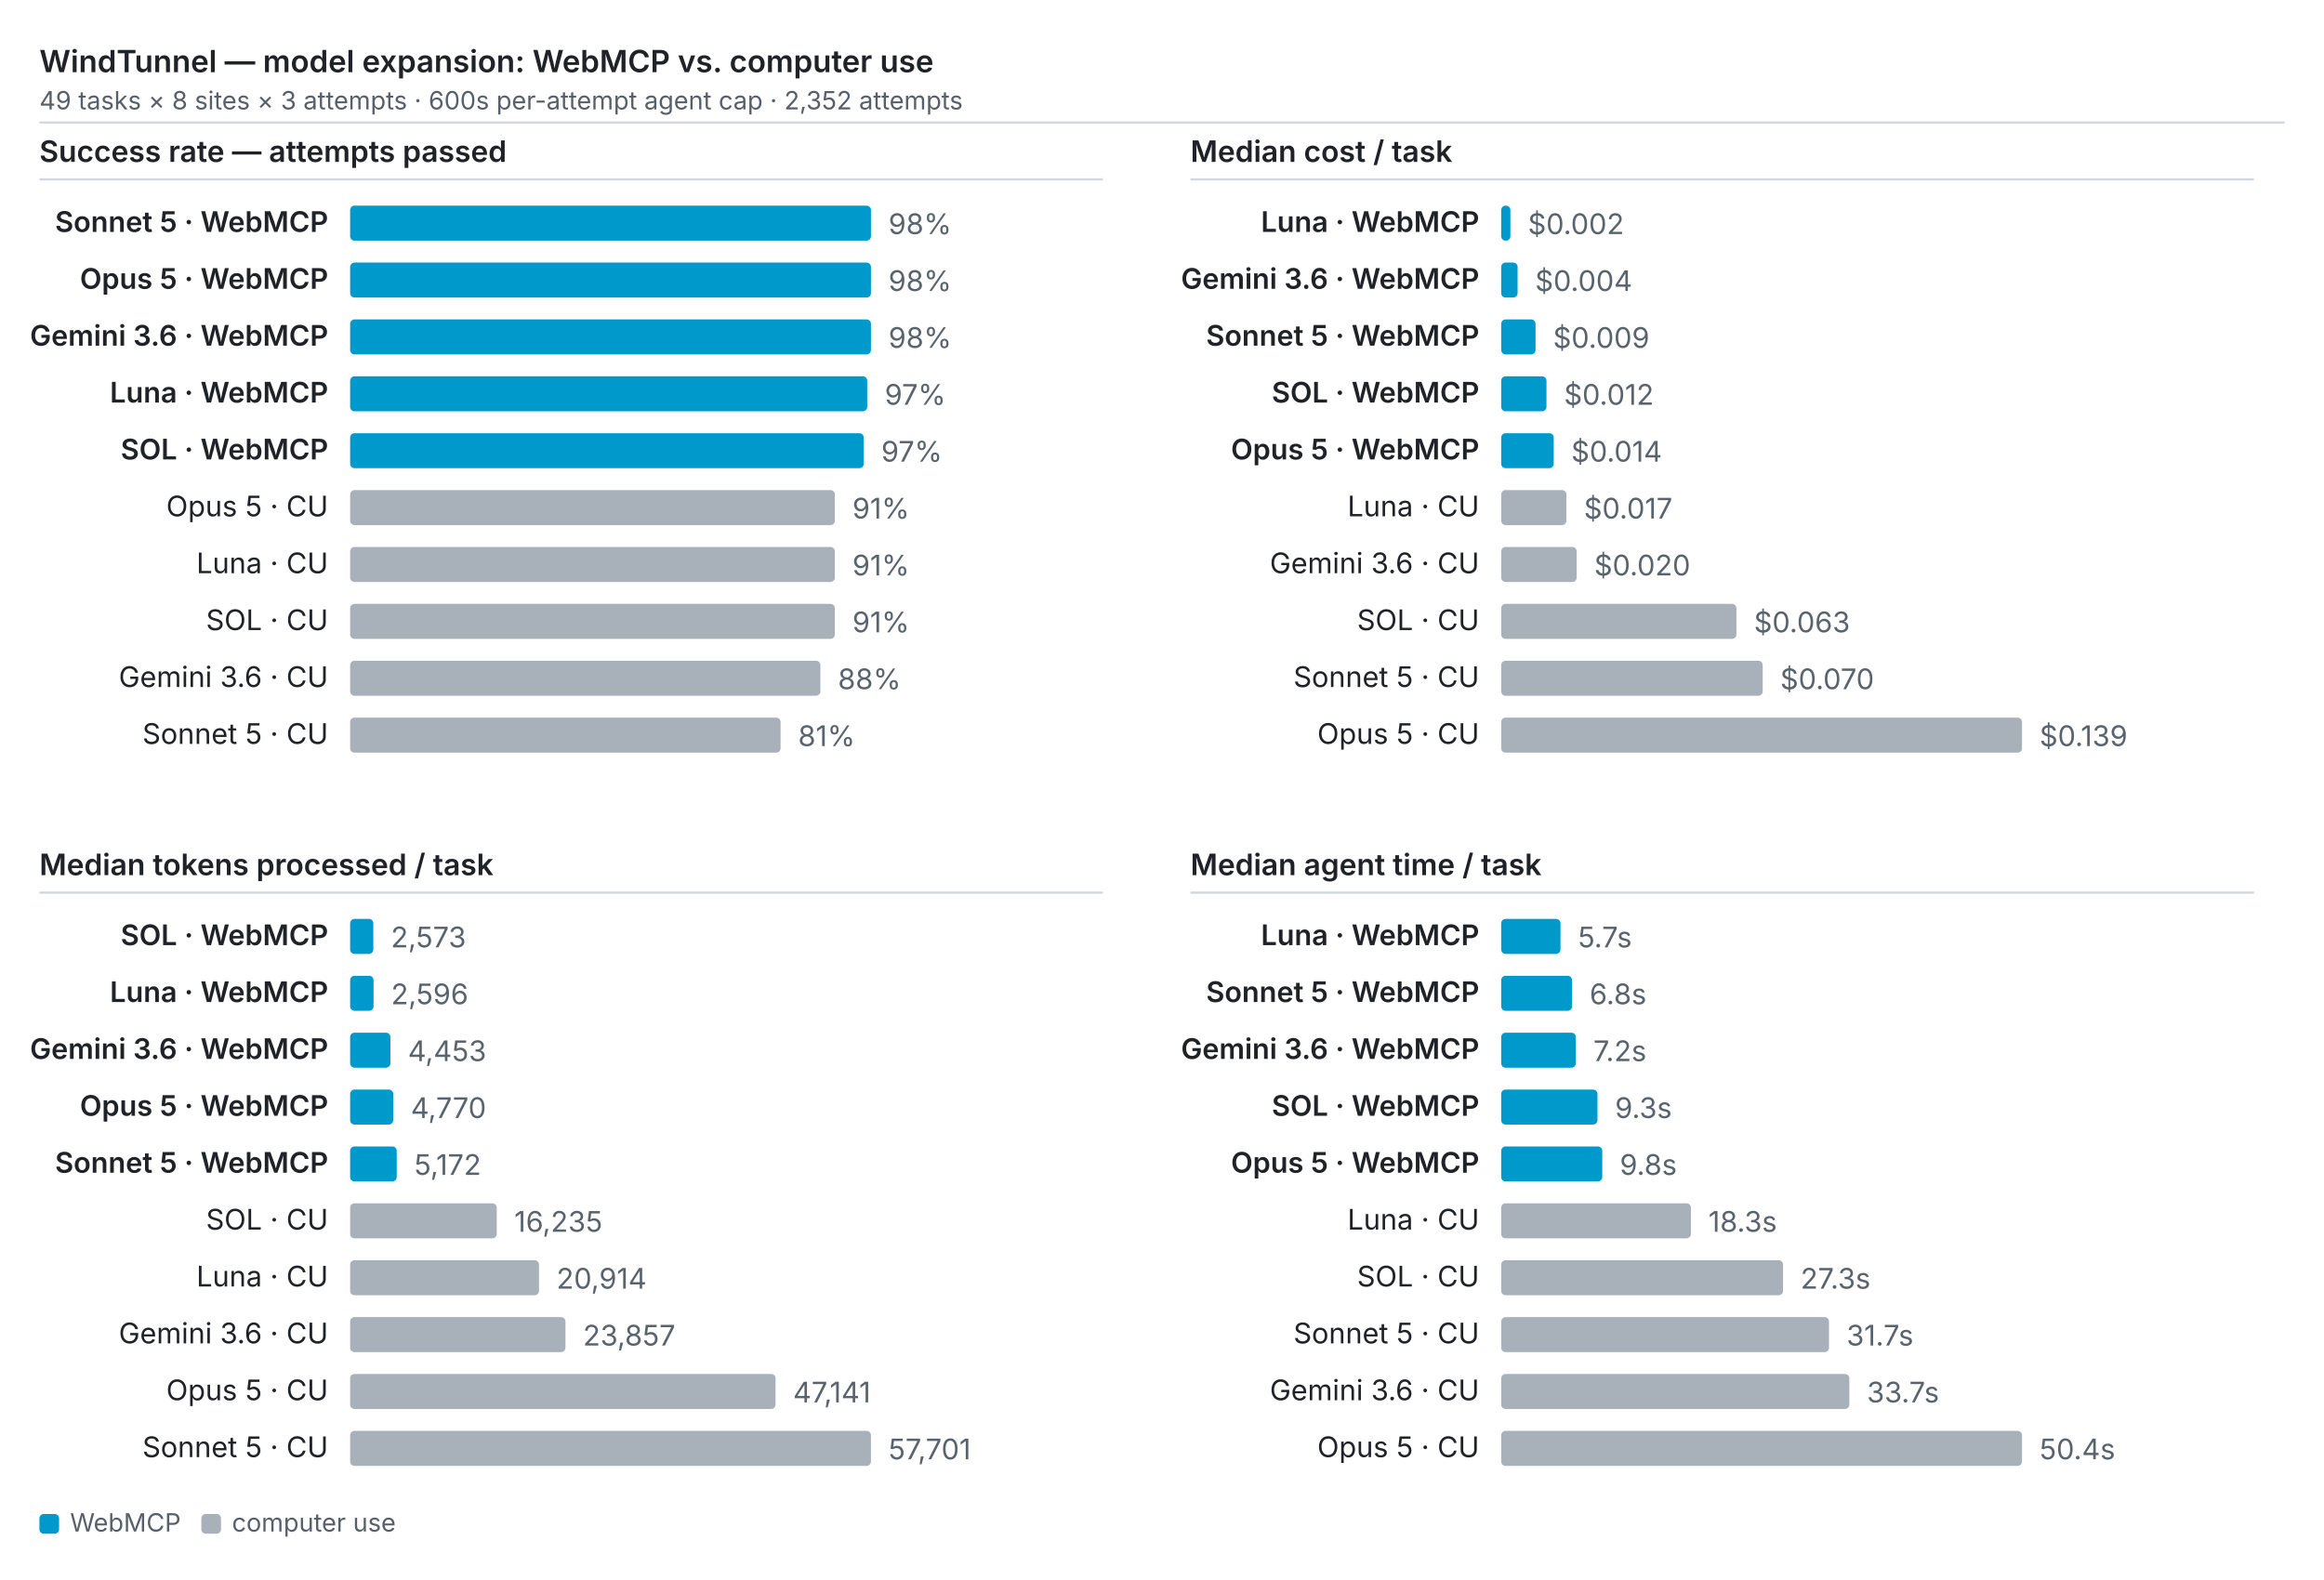
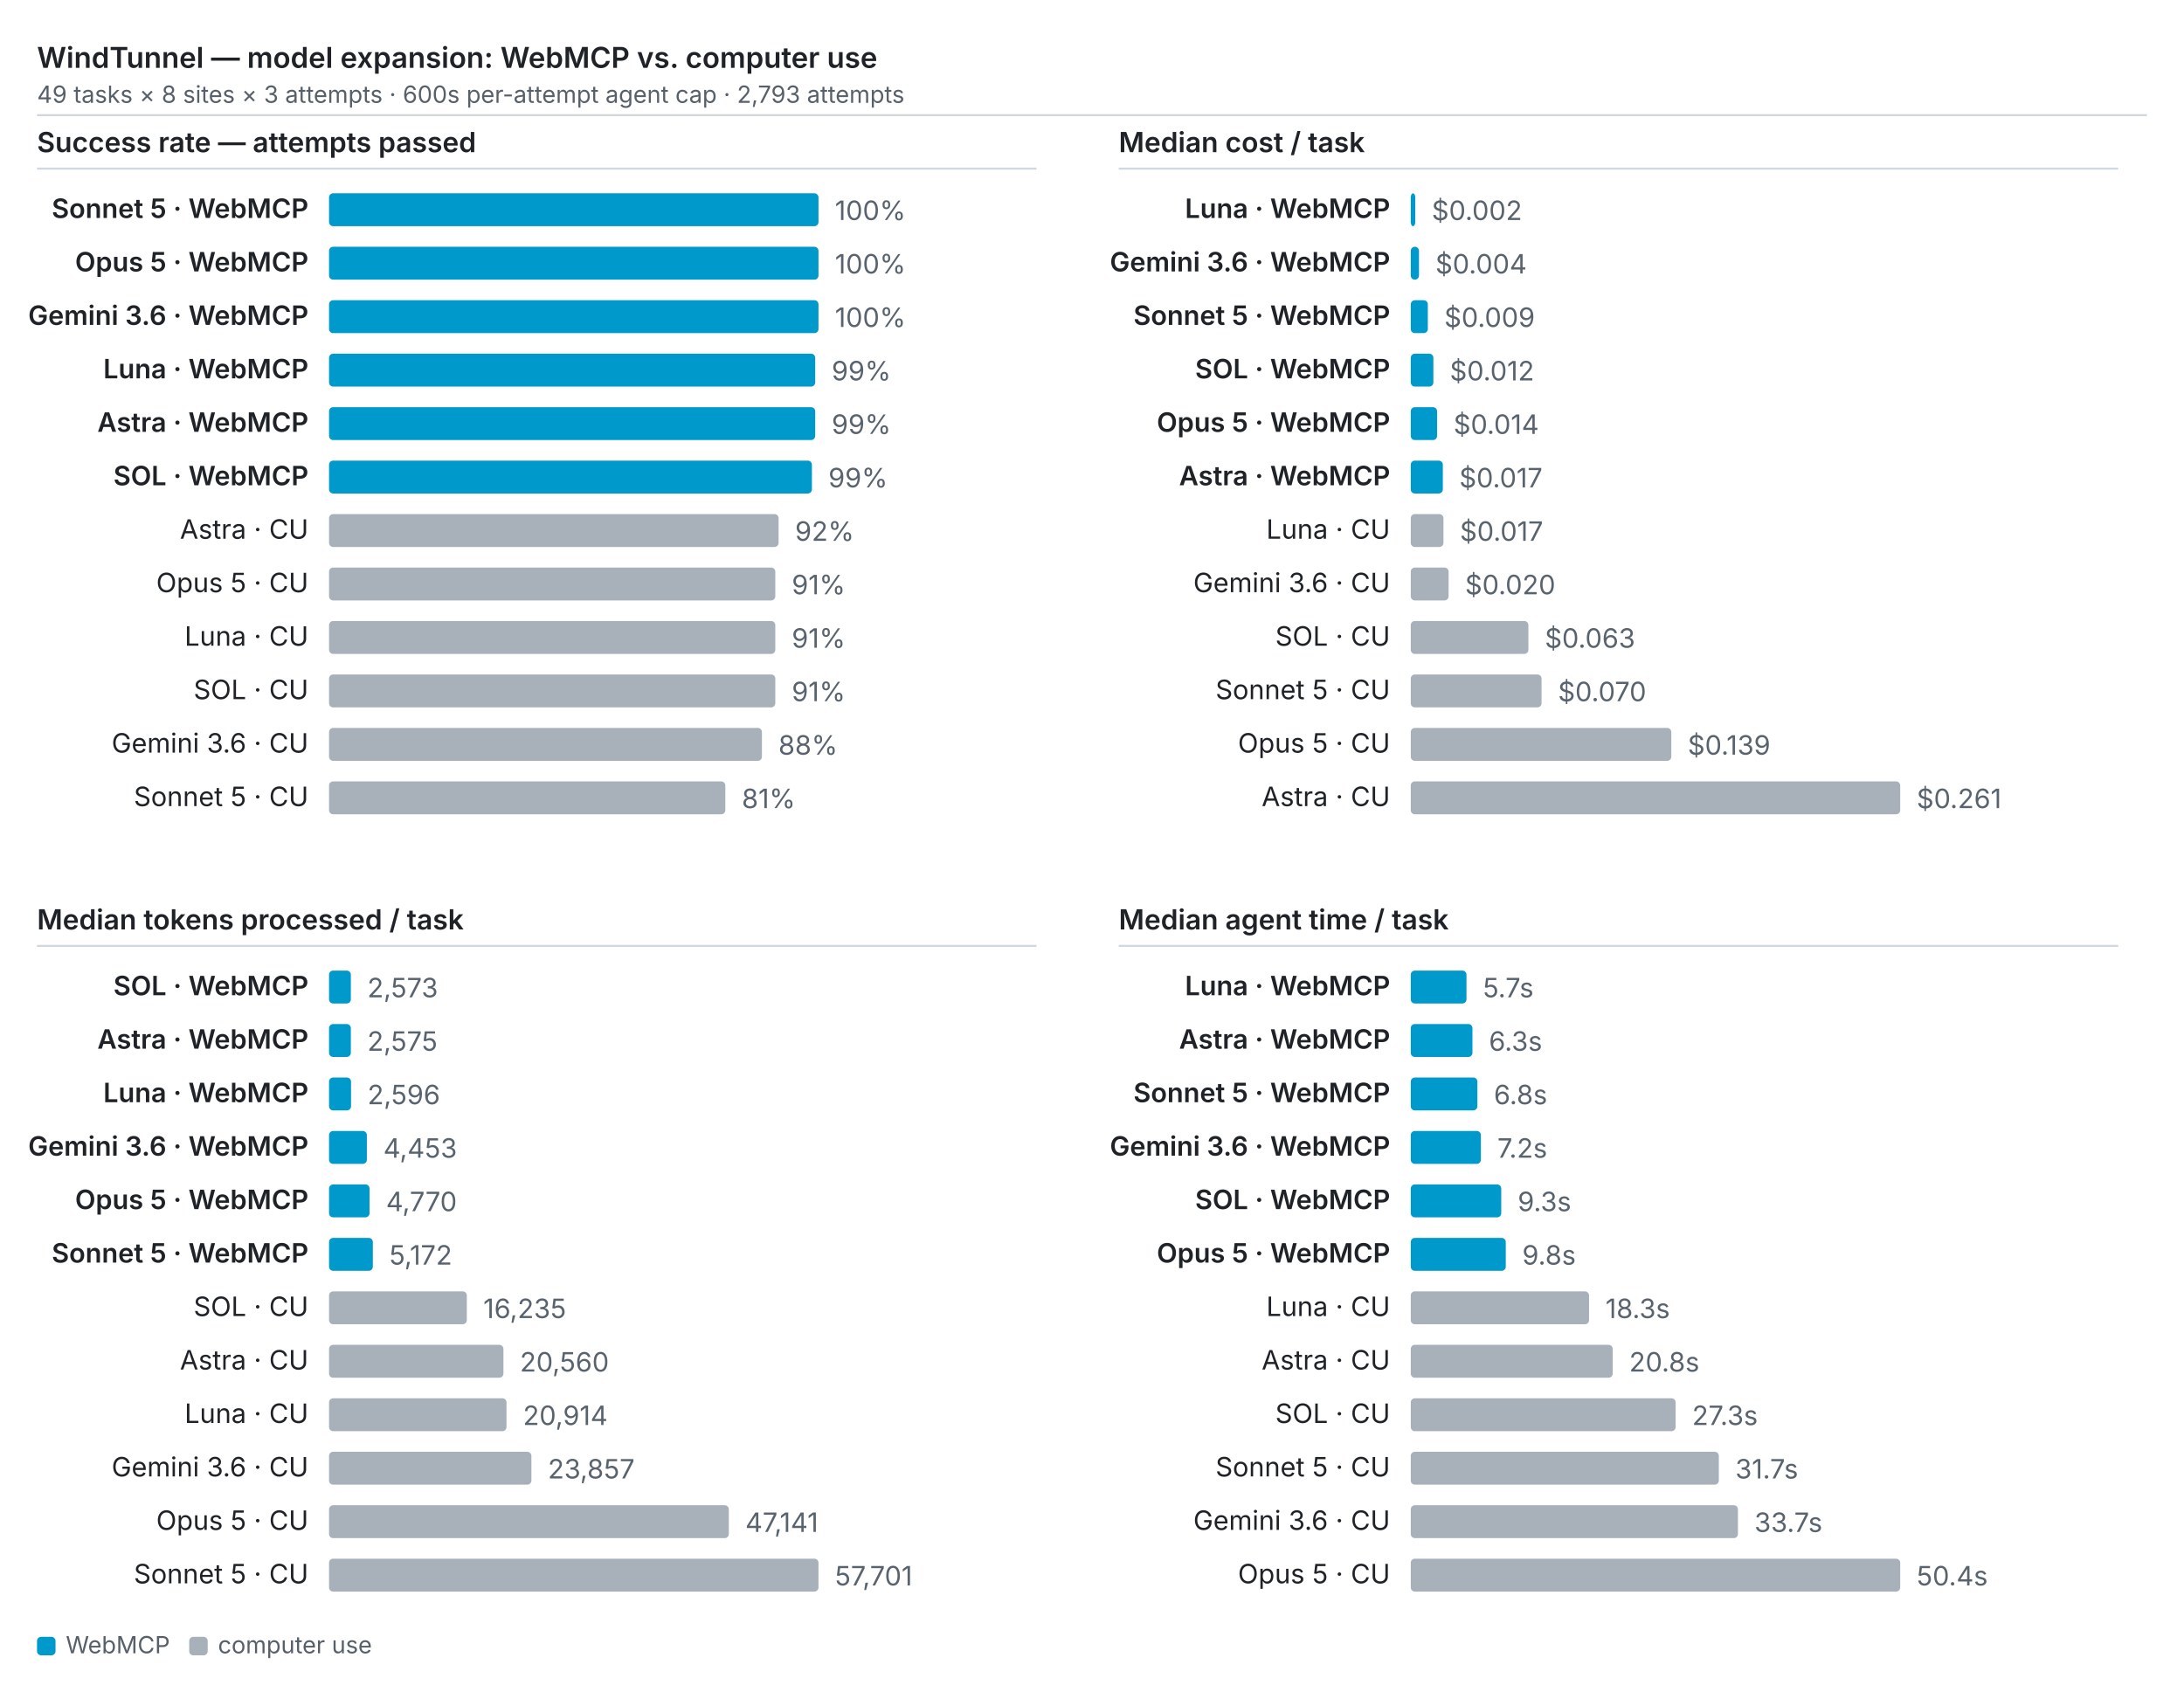
- <svg xmlns="http://www.w3.org/2000/svg" viewBox="0 0 1062 722" width="1062" height="722" font-family="system-ui,-apple-system,sans-serif" font-size="13">
+ <svg xmlns="http://www.w3.org/2000/svg" viewBox="0 0 1062 826" width="1062" height="826" font-family="system-ui,-apple-system,sans-serif" font-size="13">
  <text x="18" y="33" font-size="14" font-weight="600" fill="#1f2328">WindTunnel — model expansion: WebMCP vs. computer use</text>
-   <text x="18" y="50" font-size="11.5" fill="#57606a">49 tasks × 8 sites × 3 attempts · 600s per-attempt agent cap · 2,352 attempts</text>
+   <text x="18" y="50" font-size="11.5" fill="#57606a">49 tasks × 8 sites × 3 attempts · 600s per-attempt agent cap · 2,793 attempts</text>
  <line x1="18" y1="56" x2="1044" y2="56" stroke="#d0d7de" stroke-width="1" />
  <text x="18" y="74" font-size="13.5" font-weight="600" fill="#1f2328">Success rate — attempts passed</text>
  <line x1="18" y1="82" x2="504" y2="82" stroke="#d0d7de" stroke-width="1" />
  <text x="150" y="106" text-anchor="end" font-weight="600" fill="#1f2328">Sonnet 5 · WebMCP</text>
  <rect x="160" y="94" width="238.0" height="16" rx="2" fill="#0099cc" />
-   <text x="406.0" y="107" fill="#59636e" font-variant-numeric="tabular-nums">98%</text>
+   <text x="406.0" y="107" fill="#59636e" font-variant-numeric="tabular-nums">100%</text>
  <text x="150" y="132" text-anchor="end" font-weight="600" fill="#1f2328">Opus 5 · WebMCP</text>
  <rect x="160" y="120" width="238.0" height="16" rx="2" fill="#0099cc" />
-   <text x="406.0" y="133" fill="#59636e" font-variant-numeric="tabular-nums">98%</text>
+   <text x="406.0" y="133" fill="#59636e" font-variant-numeric="tabular-nums">100%</text>
  <text x="150" y="158" text-anchor="end" font-weight="600" fill="#1f2328">Gemini 3.6 · WebMCP</text>
  <rect x="160" y="146" width="238.0" height="16" rx="2" fill="#0099cc" />
-   <text x="406.0" y="159" fill="#59636e" font-variant-numeric="tabular-nums">98%</text>
+   <text x="406.0" y="159" fill="#59636e" font-variant-numeric="tabular-nums">100%</text>
  <text x="150" y="184" text-anchor="end" font-weight="600" fill="#1f2328">Luna · WebMCP</text>
-   <rect x="160" y="172" width="236.3" height="16" rx="2" fill="#0099cc" />
-   <text x="404.3" y="185" fill="#59636e" font-variant-numeric="tabular-nums">97%</text>
-   <text x="150" y="210" text-anchor="end" font-weight="600" fill="#1f2328">SOL · WebMCP</text>
-   <rect x="160" y="198" width="234.7" height="16" rx="2" fill="#0099cc" />
-   <text x="402.7" y="211" fill="#59636e" font-variant-numeric="tabular-nums">97%</text>
-   <text x="150" y="236" text-anchor="end" font-weight="400" fill="#1f2328">Opus 5 · CU</text>
-   <rect x="160" y="224" width="221.5" height="16" rx="2" fill="#a8b1ba" />
-   <text x="389.5" y="237" fill="#59636e" font-variant-numeric="tabular-nums">91%</text>
-   <text x="150" y="262" text-anchor="end" font-weight="400" fill="#1f2328">Luna · CU</text>
-   <rect x="160" y="250" width="221.5" height="16" rx="2" fill="#a8b1ba" />
-   <text x="389.5" y="263" fill="#59636e" font-variant-numeric="tabular-nums">91%</text>
-   <text x="150" y="288" text-anchor="end" font-weight="400" fill="#1f2328">SOL · CU</text>
-   <rect x="160" y="276" width="221.5" height="16" rx="2" fill="#a8b1ba" />
-   <text x="389.5" y="289" fill="#59636e" font-variant-numeric="tabular-nums">91%</text>
-   <text x="150" y="314" text-anchor="end" font-weight="400" fill="#1f2328">Gemini 3.6 · CU</text>
-   <rect x="160" y="302" width="214.9" height="16" rx="2" fill="#a8b1ba" />
-   <text x="382.9" y="315" fill="#59636e" font-variant-numeric="tabular-nums">88%</text>
-   <text x="150" y="340" text-anchor="end" font-weight="400" fill="#1f2328">Sonnet 5 · CU</text>
-   <rect x="160" y="328" width="196.7" height="16" rx="2" fill="#a8b1ba" />
-   <text x="364.7" y="341" fill="#59636e" font-variant-numeric="tabular-nums">81%</text>
+   <rect x="160" y="172" width="236.4" height="16" rx="2" fill="#0099cc" />
+   <text x="404.4" y="185" fill="#59636e" font-variant-numeric="tabular-nums">99%</text>
+   <text x="150" y="210" text-anchor="end" font-weight="600" fill="#1f2328">Astra · WebMCP</text>
+   <rect x="160" y="198" width="236.4" height="16" rx="2" fill="#0099cc" />
+   <text x="404.4" y="211" fill="#59636e" font-variant-numeric="tabular-nums">99%</text>
+   <text x="150" y="236" text-anchor="end" font-weight="600" fill="#1f2328">SOL · WebMCP</text>
+   <rect x="160" y="224" width="234.8" height="16" rx="2" fill="#0099cc" />
+   <text x="402.8" y="237" fill="#59636e" font-variant-numeric="tabular-nums">99%</text>
+   <text x="150" y="262" text-anchor="end" font-weight="400" fill="#1f2328">Astra · CU</text>
+   <rect x="160" y="250" width="218.6" height="16" rx="2" fill="#a8b1ba" />
+   <text x="386.6" y="263" fill="#59636e" font-variant-numeric="tabular-nums">92%</text>
+   <text x="150" y="288" text-anchor="end" font-weight="400" fill="#1f2328">Opus 5 · CU</text>
+   <rect x="160" y="276" width="217.0" height="16" rx="2" fill="#a8b1ba" />
+   <text x="385.0" y="289" fill="#59636e" font-variant-numeric="tabular-nums">91%</text>
+   <text x="150" y="314" text-anchor="end" font-weight="400" fill="#1f2328">Luna · CU</text>
+   <rect x="160" y="302" width="217.0" height="16" rx="2" fill="#a8b1ba" />
+   <text x="385.0" y="315" fill="#59636e" font-variant-numeric="tabular-nums">91%</text>
+   <text x="150" y="340" text-anchor="end" font-weight="400" fill="#1f2328">SOL · CU</text>
+   <rect x="160" y="328" width="217.0" height="16" rx="2" fill="#a8b1ba" />
+   <text x="385.0" y="341" fill="#59636e" font-variant-numeric="tabular-nums">91%</text>
+   <text x="150" y="366" text-anchor="end" font-weight="400" fill="#1f2328">Gemini 3.6 · CU</text>
+   <rect x="160" y="354" width="210.5" height="16" rx="2" fill="#a8b1ba" />
+   <text x="378.5" y="367" fill="#59636e" font-variant-numeric="tabular-nums">88%</text>
+   <text x="150" y="392" text-anchor="end" font-weight="400" fill="#1f2328">Sonnet 5 · CU</text>
+   <rect x="160" y="380" width="192.7" height="16" rx="2" fill="#a8b1ba" />
+   <text x="360.7" y="393" fill="#59636e" font-variant-numeric="tabular-nums">81%</text>
  <text x="544" y="74" font-size="13.5" font-weight="600" fill="#1f2328">Median cost / task</text>
  <line x1="544" y1="82" x2="1030" y2="82" stroke="#d0d7de" stroke-width="1" />
  <text x="676" y="106" text-anchor="end" font-weight="600" fill="#1f2328">Luna · WebMCP</text>
-   <rect x="686" y="94" width="4.2" height="16" rx="2" fill="#0099cc" />
-   <text x="698.2" y="107" fill="#59636e" font-variant-numeric="tabular-nums">$0.002</text>
+   <rect x="686" y="94" width="2.2" height="16" rx="2" fill="#0099cc" />
+   <text x="696.2" y="107" fill="#59636e" font-variant-numeric="tabular-nums">$0.002</text>
  <text x="676" y="132" text-anchor="end" font-weight="600" fill="#1f2328">Gemini 3.6 · WebMCP</text>
-   <rect x="686" y="120" width="7.5" height="16" rx="2" fill="#0099cc" />
-   <text x="701.5" y="133" fill="#59636e" font-variant-numeric="tabular-nums">$0.004</text>
+   <rect x="686" y="120" width="4.0" height="16" rx="2" fill="#0099cc" />
+   <text x="698.0" y="133" fill="#59636e" font-variant-numeric="tabular-nums">$0.004</text>
  <text x="676" y="158" text-anchor="end" font-weight="600" fill="#1f2328">Sonnet 5 · WebMCP</text>
-   <rect x="686" y="146" width="15.7" height="16" rx="2" fill="#0099cc" />
-   <text x="709.7" y="159" fill="#59636e" font-variant-numeric="tabular-nums">$0.009</text>
+   <rect x="686" y="146" width="8.3" height="16" rx="2" fill="#0099cc" />
+   <text x="702.3" y="159" fill="#59636e" font-variant-numeric="tabular-nums">$0.009</text>
  <text x="676" y="184" text-anchor="end" font-weight="600" fill="#1f2328">SOL · WebMCP</text>
-   <rect x="686" y="172" width="20.7" height="16" rx="2" fill="#0099cc" />
-   <text x="714.7" y="185" fill="#59636e" font-variant-numeric="tabular-nums">$0.012</text>
+   <rect x="686" y="172" width="11.0" height="16" rx="2" fill="#0099cc" />
+   <text x="705.0" y="185" fill="#59636e" font-variant-numeric="tabular-nums">$0.012</text>
  <text x="676" y="210" text-anchor="end" font-weight="600" fill="#1f2328">Opus 5 · WebMCP</text>
-   <rect x="686" y="198" width="24.0" height="16" rx="2" fill="#0099cc" />
-   <text x="718.0" y="211" fill="#59636e" font-variant-numeric="tabular-nums">$0.014</text>
-   <text x="676" y="236" text-anchor="end" font-weight="400" fill="#1f2328">Luna · CU</text>
-   <rect x="686" y="224" width="29.8" height="16" rx="2" fill="#a8b1ba" />
-   <text x="723.8" y="237" fill="#59636e" font-variant-numeric="tabular-nums">$0.017</text>
-   <text x="676" y="262" text-anchor="end" font-weight="400" fill="#1f2328">Gemini 3.6 · CU</text>
-   <rect x="686" y="250" width="34.5" height="16" rx="2" fill="#a8b1ba" />
-   <text x="728.5" y="263" fill="#59636e" font-variant-numeric="tabular-nums">$0.020</text>
-   <text x="676" y="288" text-anchor="end" font-weight="400" fill="#1f2328">SOL · CU</text>
-   <rect x="686" y="276" width="107.5" height="16" rx="2" fill="#a8b1ba" />
-   <text x="801.5" y="289" fill="#59636e" font-variant-numeric="tabular-nums">$0.063</text>
-   <text x="676" y="314" text-anchor="end" font-weight="400" fill="#1f2328">Sonnet 5 · CU</text>
-   <rect x="686" y="302" width="119.5" height="16" rx="2" fill="#a8b1ba" />
-   <text x="813.5" y="315" fill="#59636e" font-variant-numeric="tabular-nums">$0.070</text>
-   <text x="676" y="340" text-anchor="end" font-weight="400" fill="#1f2328">Opus 5 · CU</text>
-   <rect x="686" y="328" width="238.0" height="16" rx="2" fill="#a8b1ba" />
-   <text x="932.0" y="341" fill="#59636e" font-variant-numeric="tabular-nums">$0.139</text>
-   <text x="18" y="400" font-size="13.5" font-weight="600" fill="#1f2328">Median tokens processed / task</text>
-   <line x1="18" y1="408" x2="504" y2="408" stroke="#d0d7de" stroke-width="1" />
-   <text x="150" y="432" text-anchor="end" font-weight="600" fill="#1f2328">SOL · WebMCP</text>
-   <rect x="160" y="420" width="10.6" height="16" rx="2" fill="#0099cc" />
-   <text x="178.6" y="433" fill="#59636e" font-variant-numeric="tabular-nums">2,573</text>
-   <text x="150" y="458" text-anchor="end" font-weight="600" fill="#1f2328">Luna · WebMCP</text>
-   <rect x="160" y="446" width="10.7" height="16" rx="2" fill="#0099cc" />
-   <text x="178.7" y="459" fill="#59636e" font-variant-numeric="tabular-nums">2,596</text>
-   <text x="150" y="484" text-anchor="end" font-weight="600" fill="#1f2328">Gemini 3.6 · WebMCP</text>
-   <rect x="160" y="472" width="18.4" height="16" rx="2" fill="#0099cc" />
-   <text x="186.4" y="485" fill="#59636e" font-variant-numeric="tabular-nums">4,453</text>
-   <text x="150" y="510" text-anchor="end" font-weight="600" fill="#1f2328">Opus 5 · WebMCP</text>
-   <rect x="160" y="498" width="19.7" height="16" rx="2" fill="#0099cc" />
-   <text x="187.7" y="511" fill="#59636e" font-variant-numeric="tabular-nums">4,770</text>
-   <text x="150" y="536" text-anchor="end" font-weight="600" fill="#1f2328">Sonnet 5 · WebMCP</text>
-   <rect x="160" y="524" width="21.3" height="16" rx="2" fill="#0099cc" />
-   <text x="189.3" y="537" fill="#59636e" font-variant-numeric="tabular-nums">5,172</text>
-   <text x="150" y="562" text-anchor="end" font-weight="400" fill="#1f2328">SOL · CU</text>
-   <rect x="160" y="550" width="67.0" height="16" rx="2" fill="#a8b1ba" />
-   <text x="235.0" y="563" fill="#59636e" font-variant-numeric="tabular-nums">16,235</text>
-   <text x="150" y="588" text-anchor="end" font-weight="400" fill="#1f2328">Luna · CU</text>
-   <rect x="160" y="576" width="86.3" height="16" rx="2" fill="#a8b1ba" />
-   <text x="254.3" y="589" fill="#59636e" font-variant-numeric="tabular-nums">20,914</text>
-   <text x="150" y="614" text-anchor="end" font-weight="400" fill="#1f2328">Gemini 3.6 · CU</text>
-   <rect x="160" y="602" width="98.4" height="16" rx="2" fill="#a8b1ba" />
-   <text x="266.4" y="615" fill="#59636e" font-variant-numeric="tabular-nums">23,857</text>
-   <text x="150" y="640" text-anchor="end" font-weight="400" fill="#1f2328">Opus 5 · CU</text>
-   <rect x="160" y="628" width="194.4" height="16" rx="2" fill="#a8b1ba" />
-   <text x="362.4" y="641" fill="#59636e" font-variant-numeric="tabular-nums">47,141</text>
-   <text x="150" y="666" text-anchor="end" font-weight="400" fill="#1f2328">Sonnet 5 · CU</text>
-   <rect x="160" y="654" width="238.0" height="16" rx="2" fill="#a8b1ba" />
-   <text x="406.0" y="667" fill="#59636e" font-variant-numeric="tabular-nums">57,701</text>
-   <text x="544" y="400" font-size="13.5" font-weight="600" fill="#1f2328">Median agent time / task</text>
-   <line x1="544" y1="408" x2="1030" y2="408" stroke="#d0d7de" stroke-width="1" />
-   <text x="676" y="432" text-anchor="end" font-weight="600" fill="#1f2328">Luna · WebMCP</text>
-   <rect x="686" y="420" width="27.1" height="16" rx="2" fill="#0099cc" />
-   <text x="721.1" y="433" fill="#59636e" font-variant-numeric="tabular-nums">5.7s</text>
-   <text x="676" y="458" text-anchor="end" font-weight="600" fill="#1f2328">Sonnet 5 · WebMCP</text>
-   <rect x="686" y="446" width="32.4" height="16" rx="2" fill="#0099cc" />
-   <text x="726.4" y="459" fill="#59636e" font-variant-numeric="tabular-nums">6.8s</text>
-   <text x="676" y="484" text-anchor="end" font-weight="600" fill="#1f2328">Gemini 3.6 · WebMCP</text>
-   <rect x="686" y="472" width="34.1" height="16" rx="2" fill="#0099cc" />
-   <text x="728.1" y="485" fill="#59636e" font-variant-numeric="tabular-nums">7.2s</text>
-   <text x="676" y="510" text-anchor="end" font-weight="600" fill="#1f2328">SOL · WebMCP</text>
-   <rect x="686" y="498" width="44.0" height="16" rx="2" fill="#0099cc" />
-   <text x="738.0" y="511" fill="#59636e" font-variant-numeric="tabular-nums">9.3s</text>
-   <text x="676" y="536" text-anchor="end" font-weight="600" fill="#1f2328">Opus 5 · WebMCP</text>
-   <rect x="686" y="524" width="46.2" height="16" rx="2" fill="#0099cc" />
-   <text x="740.2" y="537" fill="#59636e" font-variant-numeric="tabular-nums">9.8s</text>
-   <text x="676" y="562" text-anchor="end" font-weight="400" fill="#1f2328">Luna · CU</text>
-   <rect x="686" y="550" width="86.7" height="16" rx="2" fill="#a8b1ba" />
-   <text x="780.7" y="563" fill="#59636e" font-variant-numeric="tabular-nums">18.3s</text>
-   <text x="676" y="588" text-anchor="end" font-weight="400" fill="#1f2328">SOL · CU</text>
-   <rect x="686" y="576" width="128.8" height="16" rx="2" fill="#a8b1ba" />
-   <text x="822.8" y="589" fill="#59636e" font-variant-numeric="tabular-nums">27.3s</text>
-   <text x="676" y="614" text-anchor="end" font-weight="400" fill="#1f2328">Sonnet 5 · CU</text>
-   <rect x="686" y="602" width="149.8" height="16" rx="2" fill="#a8b1ba" />
-   <text x="843.8" y="615" fill="#59636e" font-variant-numeric="tabular-nums">31.7s</text>
-   <text x="676" y="640" text-anchor="end" font-weight="400" fill="#1f2328">Gemini 3.6 · CU</text>
-   <rect x="686" y="628" width="159.1" height="16" rx="2" fill="#a8b1ba" />
-   <text x="853.1" y="641" fill="#59636e" font-variant-numeric="tabular-nums">33.7s</text>
-   <text x="676" y="666" text-anchor="end" font-weight="400" fill="#1f2328">Opus 5 · CU</text>
-   <rect x="686" y="654" width="238.0" height="16" rx="2" fill="#a8b1ba" />
-   <text x="932.0" y="667" fill="#59636e" font-variant-numeric="tabular-nums">50.4s</text>
-   <rect x="18" y="692" width="9" height="9" rx="2" fill="#0099cc" />
-   <text x="32" y="700" font-size="11.5" fill="#57606a">WebMCP</text>
-   <rect x="92" y="692" width="9" height="9" rx="2" fill="#a8b1ba" />
-   <text x="106" y="700" font-size="11.5" fill="#57606a">computer use</text>
+   <rect x="686" y="198" width="12.8" height="16" rx="2" fill="#0099cc" />
+   <text x="706.8" y="211" fill="#59636e" font-variant-numeric="tabular-nums">$0.014</text>
+   <text x="676" y="236" text-anchor="end" font-weight="600" fill="#1f2328">Astra · WebMCP</text>
+   <rect x="686" y="224" width="15.6" height="16" rx="2" fill="#0099cc" />
+   <text x="709.6" y="237" fill="#59636e" font-variant-numeric="tabular-nums">$0.017</text>
+   <text x="676" y="262" text-anchor="end" font-weight="400" fill="#1f2328">Luna · CU</text>
+   <rect x="686" y="250" width="15.9" height="16" rx="2" fill="#a8b1ba" />
+   <text x="709.9" y="263" fill="#59636e" font-variant-numeric="tabular-nums">$0.017</text>
+   <text x="676" y="288" text-anchor="end" font-weight="400" fill="#1f2328">Gemini 3.6 · CU</text>
+   <rect x="686" y="276" width="18.4" height="16" rx="2" fill="#a8b1ba" />
+   <text x="712.4" y="289" fill="#59636e" font-variant-numeric="tabular-nums">$0.020</text>
+   <text x="676" y="314" text-anchor="end" font-weight="400" fill="#1f2328">SOL · CU</text>
+   <rect x="686" y="302" width="57.2" height="16" rx="2" fill="#a8b1ba" />
+   <text x="751.2" y="315" fill="#59636e" font-variant-numeric="tabular-nums">$0.063</text>
+   <text x="676" y="340" text-anchor="end" font-weight="400" fill="#1f2328">Sonnet 5 · CU</text>
+   <rect x="686" y="328" width="63.6" height="16" rx="2" fill="#a8b1ba" />
+   <text x="757.6" y="341" fill="#59636e" font-variant-numeric="tabular-nums">$0.070</text>
+   <text x="676" y="366" text-anchor="end" font-weight="400" fill="#1f2328">Opus 5 · CU</text>
+   <rect x="686" y="354" width="126.7" height="16" rx="2" fill="#a8b1ba" />
+   <text x="820.7" y="367" fill="#59636e" font-variant-numeric="tabular-nums">$0.139</text>
+   <text x="676" y="392" text-anchor="end" font-weight="400" fill="#1f2328">Astra · CU</text>
+   <rect x="686" y="380" width="238.0" height="16" rx="2" fill="#a8b1ba" />
+   <text x="932.0" y="393" fill="#59636e" font-variant-numeric="tabular-nums">$0.261</text>
+   <text x="18" y="452" font-size="13.5" font-weight="600" fill="#1f2328">Median tokens processed / task</text>
+   <line x1="18" y1="460" x2="504" y2="460" stroke="#d0d7de" stroke-width="1" />
+   <text x="150" y="484" text-anchor="end" font-weight="600" fill="#1f2328">SOL · WebMCP</text>
+   <rect x="160" y="472" width="10.6" height="16" rx="2" fill="#0099cc" />
+   <text x="178.6" y="485" fill="#59636e" font-variant-numeric="tabular-nums">2,573</text>
+   <text x="150" y="510" text-anchor="end" font-weight="600" fill="#1f2328">Astra · WebMCP</text>
+   <rect x="160" y="498" width="10.6" height="16" rx="2" fill="#0099cc" />
+   <text x="178.6" y="511" fill="#59636e" font-variant-numeric="tabular-nums">2,575</text>
+   <text x="150" y="536" text-anchor="end" font-weight="600" fill="#1f2328">Luna · WebMCP</text>
+   <rect x="160" y="524" width="10.7" height="16" rx="2" fill="#0099cc" />
+   <text x="178.7" y="537" fill="#59636e" font-variant-numeric="tabular-nums">2,596</text>
+   <text x="150" y="562" text-anchor="end" font-weight="600" fill="#1f2328">Gemini 3.6 · WebMCP</text>
+   <rect x="160" y="550" width="18.4" height="16" rx="2" fill="#0099cc" />
+   <text x="186.4" y="563" fill="#59636e" font-variant-numeric="tabular-nums">4,453</text>
+   <text x="150" y="588" text-anchor="end" font-weight="600" fill="#1f2328">Opus 5 · WebMCP</text>
+   <rect x="160" y="576" width="19.7" height="16" rx="2" fill="#0099cc" />
+   <text x="187.7" y="589" fill="#59636e" font-variant-numeric="tabular-nums">4,770</text>
+   <text x="150" y="614" text-anchor="end" font-weight="600" fill="#1f2328">Sonnet 5 · WebMCP</text>
+   <rect x="160" y="602" width="21.3" height="16" rx="2" fill="#0099cc" />
+   <text x="189.3" y="615" fill="#59636e" font-variant-numeric="tabular-nums">5,172</text>
+   <text x="150" y="640" text-anchor="end" font-weight="400" fill="#1f2328">SOL · CU</text>
+   <rect x="160" y="628" width="67.0" height="16" rx="2" fill="#a8b1ba" />
+   <text x="235.0" y="641" fill="#59636e" font-variant-numeric="tabular-nums">16,235</text>
+   <text x="150" y="666" text-anchor="end" font-weight="400" fill="#1f2328">Astra · CU</text>
+   <rect x="160" y="654" width="84.8" height="16" rx="2" fill="#a8b1ba" />
+   <text x="252.8" y="667" fill="#59636e" font-variant-numeric="tabular-nums">20,560</text>
+   <text x="150" y="692" text-anchor="end" font-weight="400" fill="#1f2328">Luna · CU</text>
+   <rect x="160" y="680" width="86.3" height="16" rx="2" fill="#a8b1ba" />
+   <text x="254.3" y="693" fill="#59636e" font-variant-numeric="tabular-nums">20,914</text>
+   <text x="150" y="718" text-anchor="end" font-weight="400" fill="#1f2328">Gemini 3.6 · CU</text>
+   <rect x="160" y="706" width="98.4" height="16" rx="2" fill="#a8b1ba" />
+   <text x="266.4" y="719" fill="#59636e" font-variant-numeric="tabular-nums">23,857</text>
+   <text x="150" y="744" text-anchor="end" font-weight="400" fill="#1f2328">Opus 5 · CU</text>
+   <rect x="160" y="732" width="194.4" height="16" rx="2" fill="#a8b1ba" />
+   <text x="362.4" y="745" fill="#59636e" font-variant-numeric="tabular-nums">47,141</text>
+   <text x="150" y="770" text-anchor="end" font-weight="400" fill="#1f2328">Sonnet 5 · CU</text>
+   <rect x="160" y="758" width="238.0" height="16" rx="2" fill="#a8b1ba" />
+   <text x="406.0" y="771" fill="#59636e" font-variant-numeric="tabular-nums">57,701</text>
+   <text x="544" y="452" font-size="13.5" font-weight="600" fill="#1f2328">Median agent time / task</text>
+   <line x1="544" y1="460" x2="1030" y2="460" stroke="#d0d7de" stroke-width="1" />
+   <text x="676" y="484" text-anchor="end" font-weight="600" fill="#1f2328">Luna · WebMCP</text>
+   <rect x="686" y="472" width="27.1" height="16" rx="2" fill="#0099cc" />
+   <text x="721.1" y="485" fill="#59636e" font-variant-numeric="tabular-nums">5.7s</text>
+   <text x="676" y="510" text-anchor="end" font-weight="600" fill="#1f2328">Astra · WebMCP</text>
+   <rect x="686" y="498" width="30.0" height="16" rx="2" fill="#0099cc" />
+   <text x="724.0" y="511" fill="#59636e" font-variant-numeric="tabular-nums">6.3s</text>
+   <text x="676" y="536" text-anchor="end" font-weight="600" fill="#1f2328">Sonnet 5 · WebMCP</text>
+   <rect x="686" y="524" width="32.4" height="16" rx="2" fill="#0099cc" />
+   <text x="726.4" y="537" fill="#59636e" font-variant-numeric="tabular-nums">6.8s</text>
+   <text x="676" y="562" text-anchor="end" font-weight="600" fill="#1f2328">Gemini 3.6 · WebMCP</text>
+   <rect x="686" y="550" width="34.1" height="16" rx="2" fill="#0099cc" />
+   <text x="728.1" y="563" fill="#59636e" font-variant-numeric="tabular-nums">7.2s</text>
+   <text x="676" y="588" text-anchor="end" font-weight="600" fill="#1f2328">SOL · WebMCP</text>
+   <rect x="686" y="576" width="44.0" height="16" rx="2" fill="#0099cc" />
+   <text x="738.0" y="589" fill="#59636e" font-variant-numeric="tabular-nums">9.3s</text>
+   <text x="676" y="614" text-anchor="end" font-weight="600" fill="#1f2328">Opus 5 · WebMCP</text>
+   <rect x="686" y="602" width="46.2" height="16" rx="2" fill="#0099cc" />
+   <text x="740.2" y="615" fill="#59636e" font-variant-numeric="tabular-nums">9.8s</text>
+   <text x="676" y="640" text-anchor="end" font-weight="400" fill="#1f2328">Luna · CU</text>
+   <rect x="686" y="628" width="86.7" height="16" rx="2" fill="#a8b1ba" />
+   <text x="780.7" y="641" fill="#59636e" font-variant-numeric="tabular-nums">18.3s</text>
+   <text x="676" y="666" text-anchor="end" font-weight="400" fill="#1f2328">Astra · CU</text>
+   <rect x="686" y="654" width="98.2" height="16" rx="2" fill="#a8b1ba" />
+   <text x="792.2" y="667" fill="#59636e" font-variant-numeric="tabular-nums">20.8s</text>
+   <text x="676" y="692" text-anchor="end" font-weight="400" fill="#1f2328">SOL · CU</text>
+   <rect x="686" y="680" width="128.8" height="16" rx="2" fill="#a8b1ba" />
+   <text x="822.8" y="693" fill="#59636e" font-variant-numeric="tabular-nums">27.3s</text>
+   <text x="676" y="718" text-anchor="end" font-weight="400" fill="#1f2328">Sonnet 5 · CU</text>
+   <rect x="686" y="706" width="149.8" height="16" rx="2" fill="#a8b1ba" />
+   <text x="843.8" y="719" fill="#59636e" font-variant-numeric="tabular-nums">31.7s</text>
+   <text x="676" y="744" text-anchor="end" font-weight="400" fill="#1f2328">Gemini 3.6 · CU</text>
+   <rect x="686" y="732" width="159.1" height="16" rx="2" fill="#a8b1ba" />
+   <text x="853.1" y="745" fill="#59636e" font-variant-numeric="tabular-nums">33.7s</text>
+   <text x="676" y="770" text-anchor="end" font-weight="400" fill="#1f2328">Opus 5 · CU</text>
+   <rect x="686" y="758" width="238.0" height="16" rx="2" fill="#a8b1ba" />
+   <text x="932.0" y="771" fill="#59636e" font-variant-numeric="tabular-nums">50.4s</text>
+   <rect x="18" y="796" width="9" height="9" rx="2" fill="#0099cc" />
+   <text x="32" y="804" font-size="11.5" fill="#57606a">WebMCP</text>
+   <rect x="92" y="796" width="9" height="9" rx="2" fill="#a8b1ba" />
+   <text x="106" y="804" font-size="11.5" fill="#57606a">computer use</text>
</svg>
